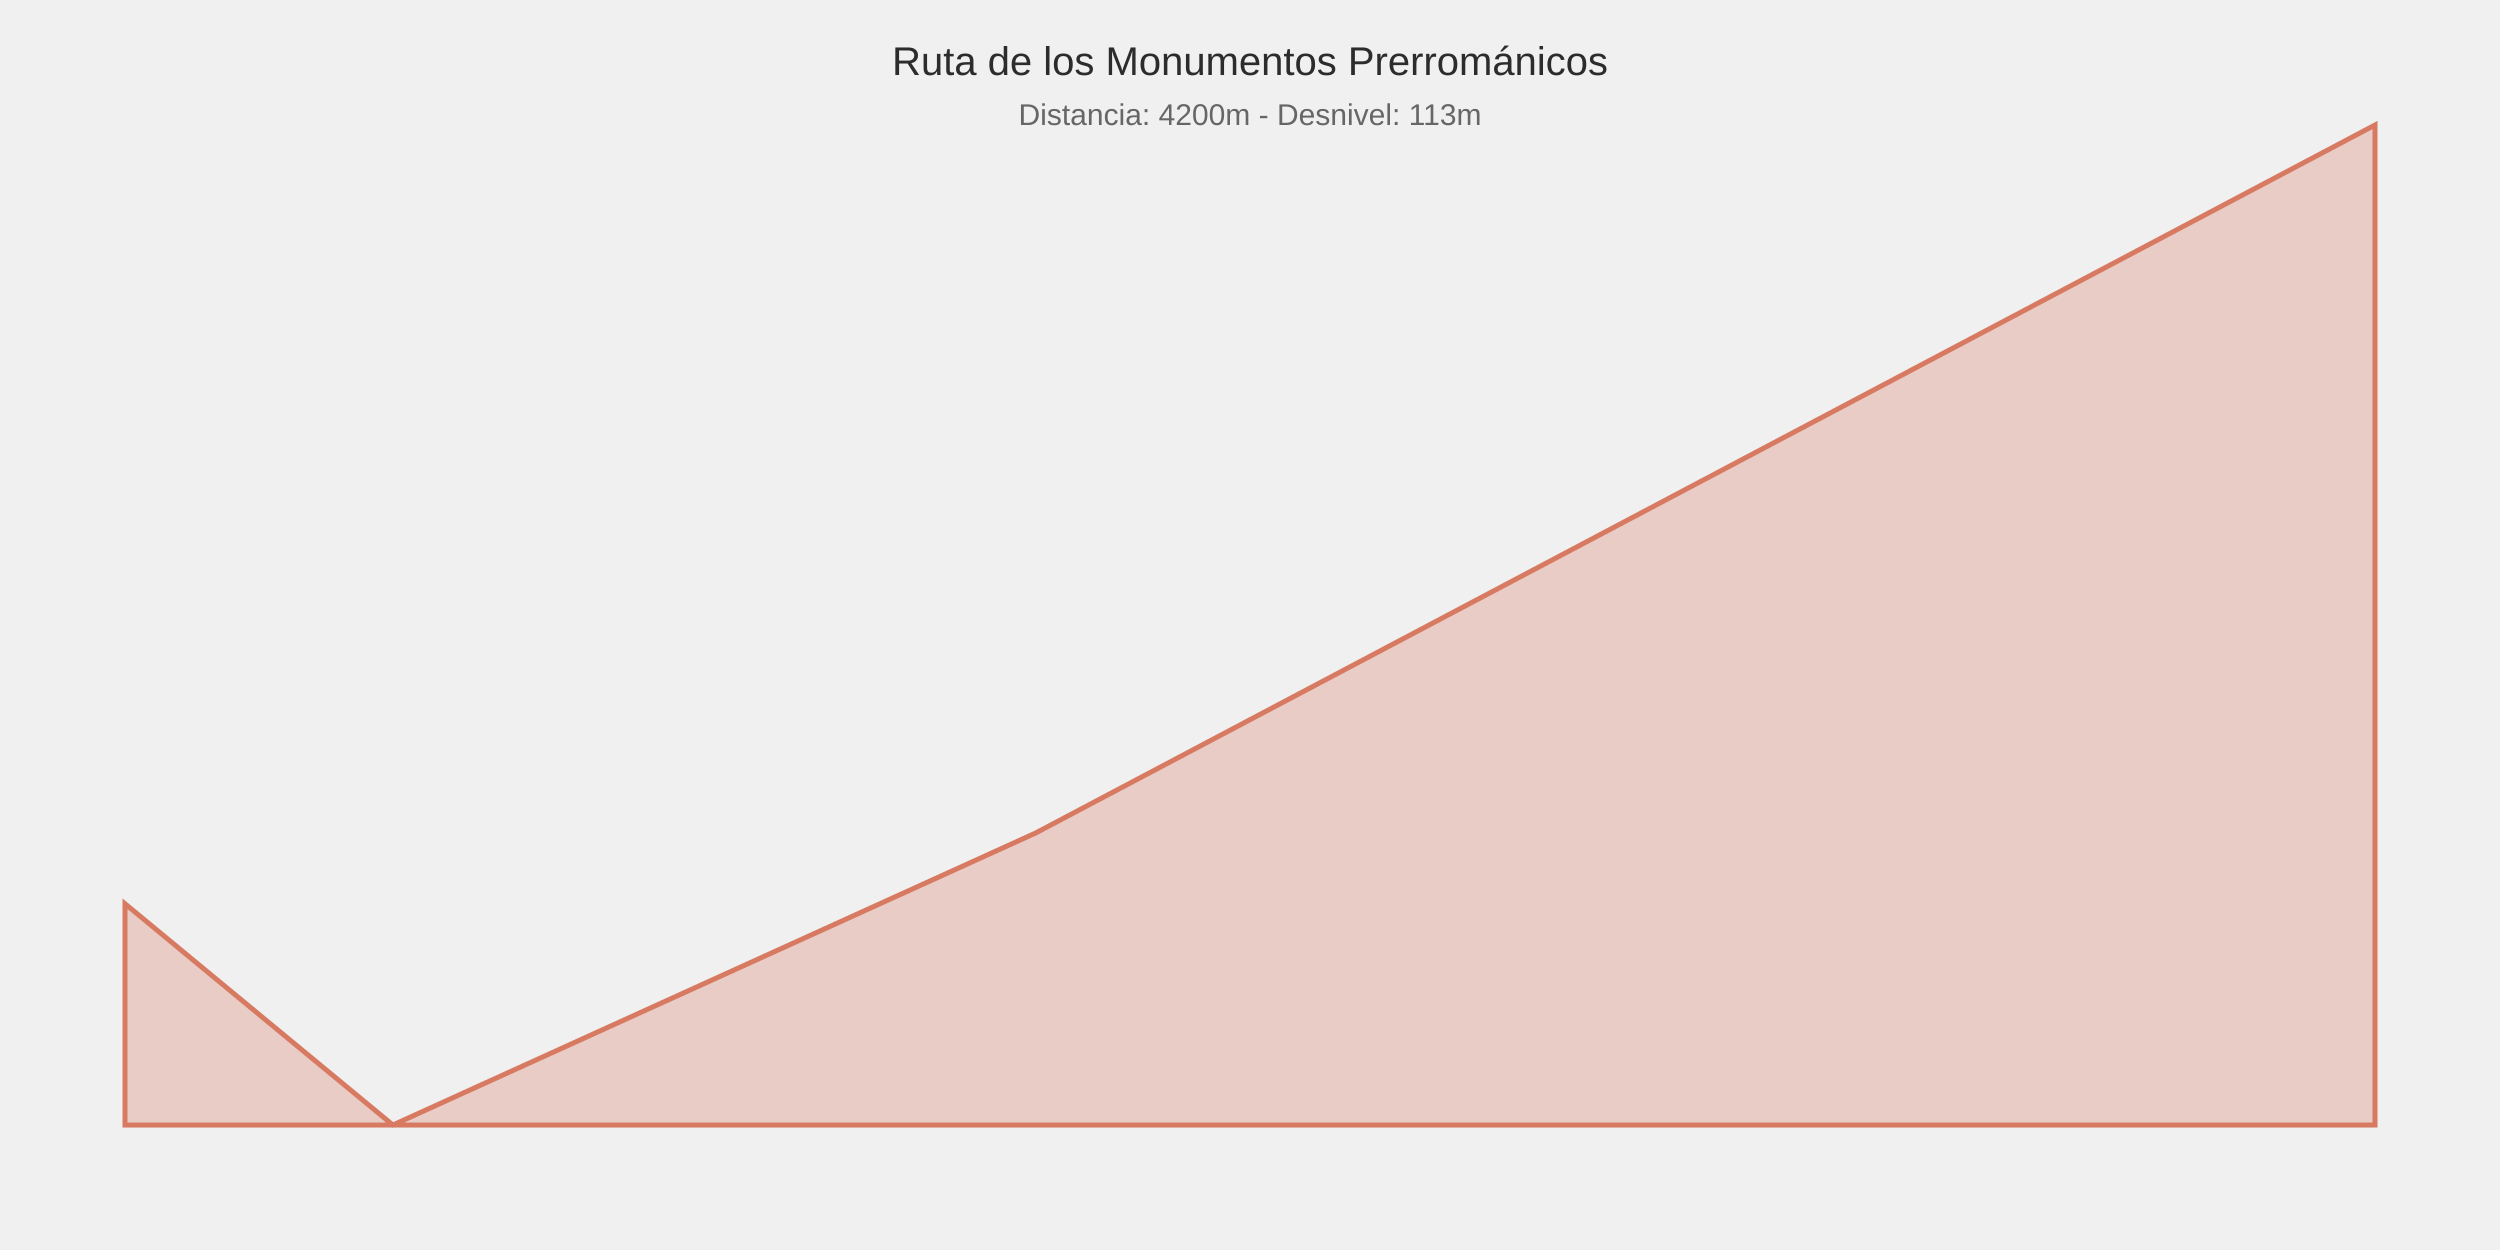
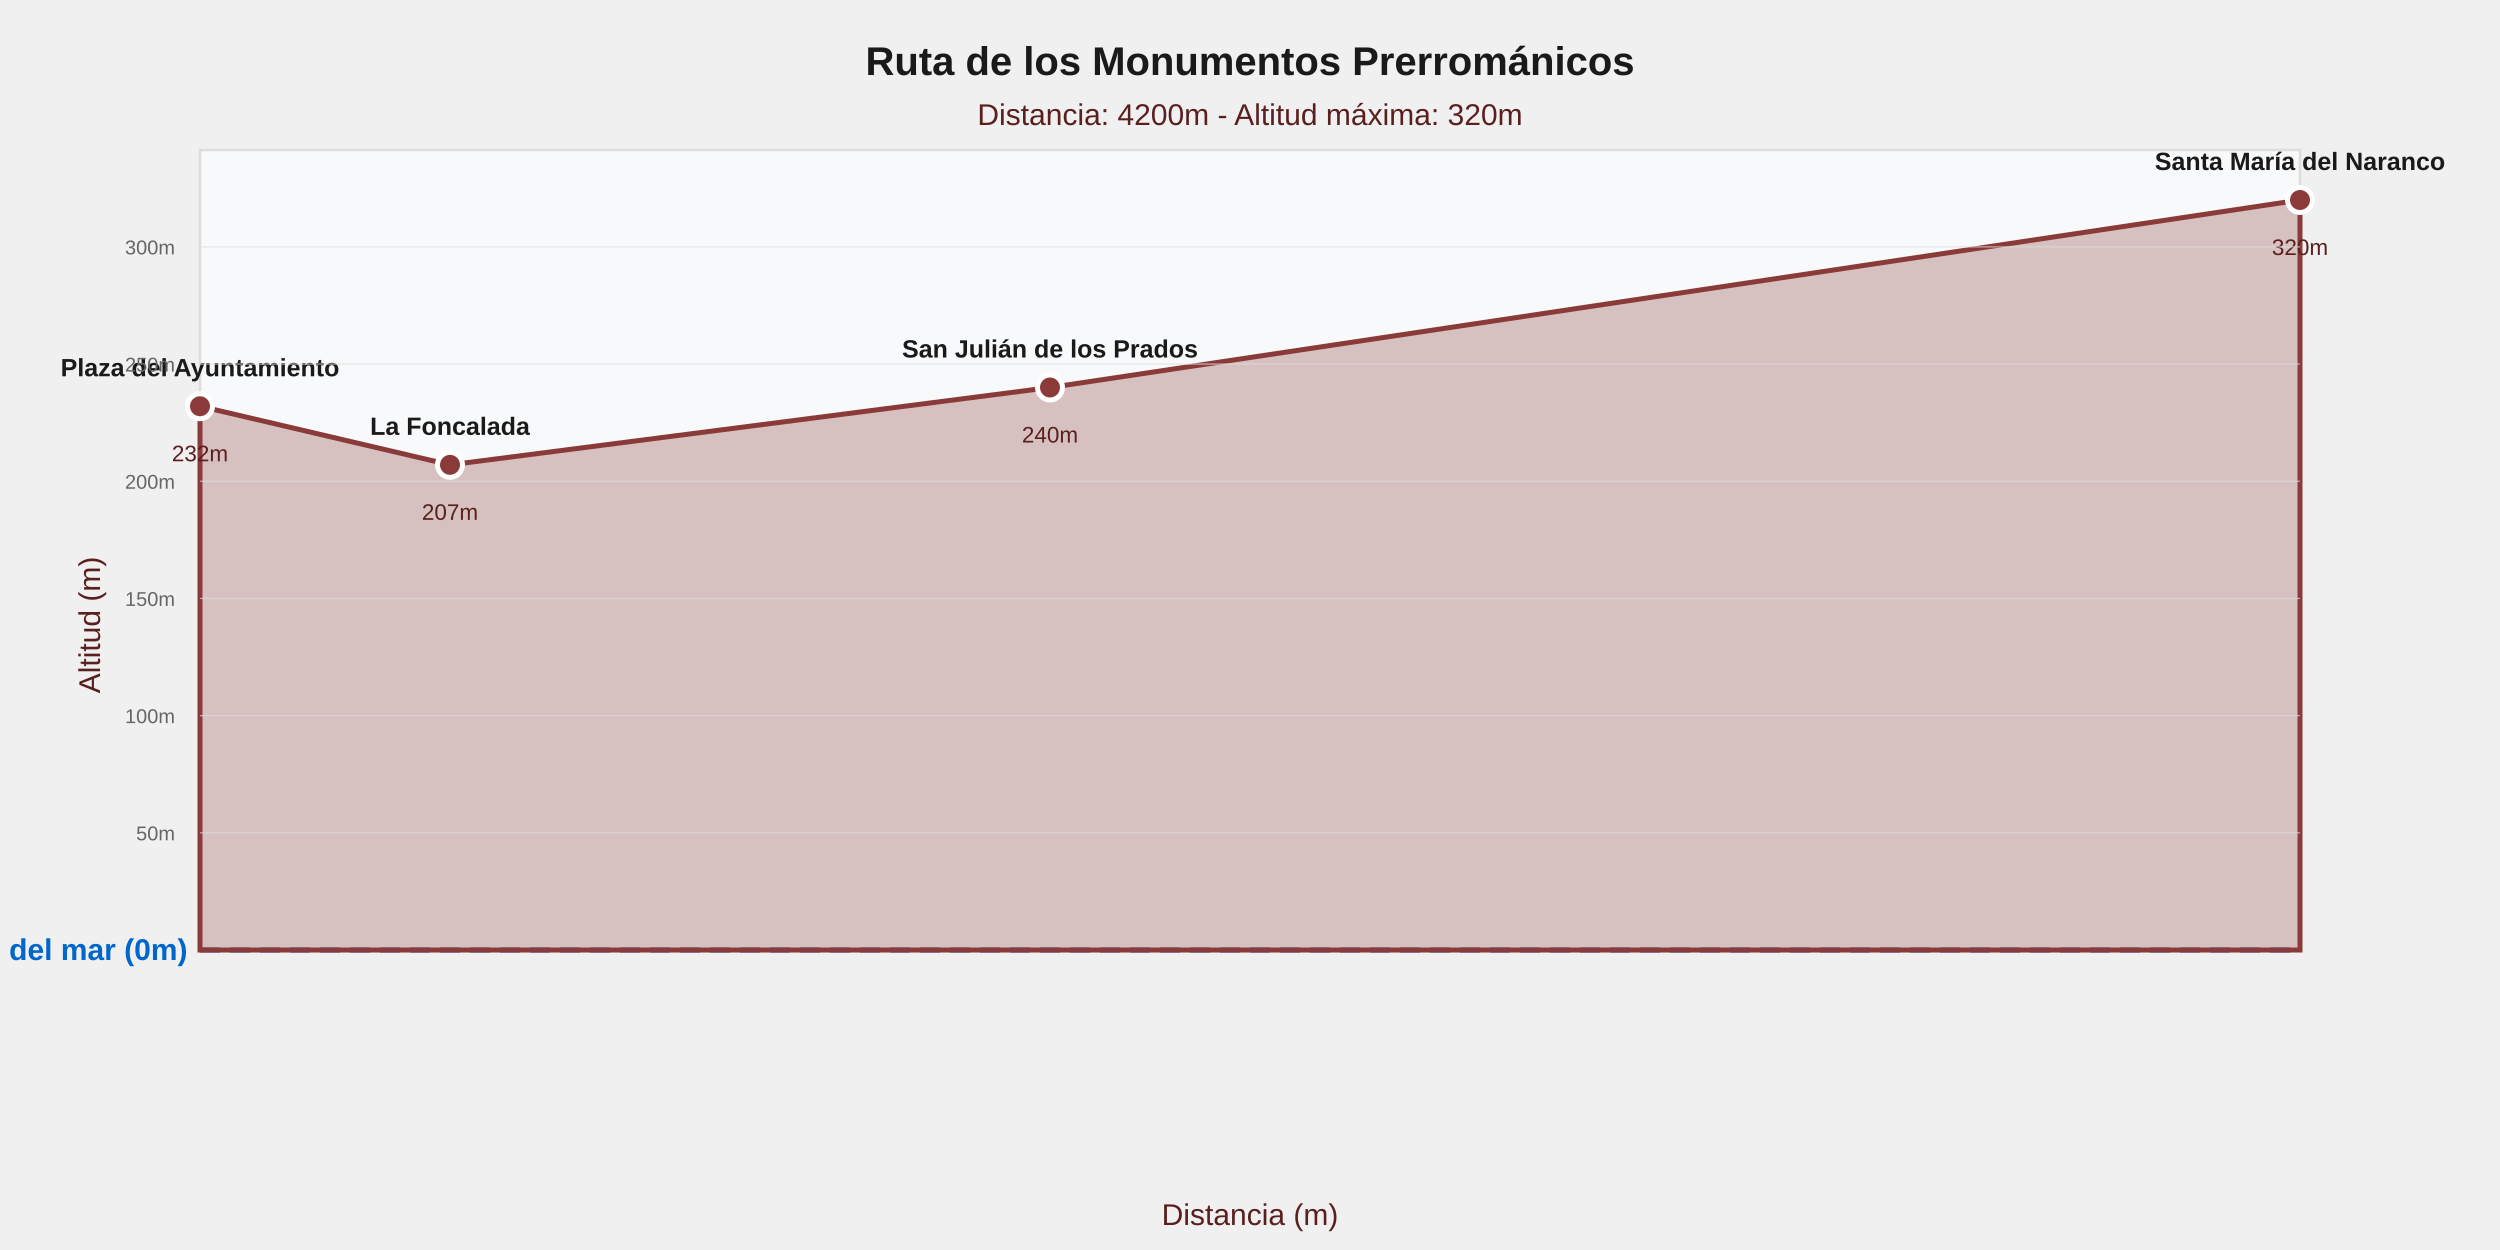
<svg xmlns="http://www.w3.org/2000/svg" width="1000" height="500" viewBox="0 0 1000 500">
-   <polygon points="50.0,361.504 157.143,450.0 414.286,333.186 950.0,50.0 950.0,450 50.0,450" fill="rgba(215, 122, 97, 0.3)" stroke="#d77a61" stroke-width="2" />
-   <text x="500.0" y="30" text-anchor="middle" font-family="Arial" font-size="16" fill="#2c2c2c">Ruta de los Monumentos Prerrománicos</text>
-   <text x="500.0" y="50" text-anchor="middle" font-family="Arial" font-size="12" fill="#666">Distancia: 4200m - Desnivel: 113m</text>
+   <rect x="80" y="60" width="840" height="320" fill="#f8f9fa" stroke="#ddd" stroke-width="1" />
+   <line x1="80" y1="380" x2="920" y2="380" stroke="#0066cc" stroke-width="2" stroke-dasharray="8,4" />
+   <text x="75" y="384" text-anchor="end" font-family="Arial" font-size="12" fill="#0066cc" font-weight="bold">Nivel del mar (0m)</text>
+   <polygon points="80.0,162.5 180.0,185.938 420.0,155.0 920.0,80.0 920.0,380 80.0,380" fill="rgba(139, 58, 58, 0.3)" stroke="#8b3a3a" stroke-width="2" />
+   <circle cx="80.0" cy="162.5" r="5" fill="#8b3a3a" stroke="#fff" stroke-width="2" />
+   <text x="80.0" y="150.5" text-anchor="middle" font-family="Arial" font-size="10" fill="#1a1a1a" font-weight="bold">Plaza del Ayuntamiento</text>
+   <text x="80.0" y="184.5" text-anchor="middle" font-family="Arial" font-size="9" fill="#5a1f1f">232m</text>
+   <circle cx="180.0" cy="185.938" r="5" fill="#8b3a3a" stroke="#fff" stroke-width="2" />
+   <text x="180.0" y="173.938" text-anchor="middle" font-family="Arial" font-size="10" fill="#1a1a1a" font-weight="bold">La Foncalada</text>
+   <text x="180.0" y="207.938" text-anchor="middle" font-family="Arial" font-size="9" fill="#5a1f1f">207m</text>
+   <circle cx="420.0" cy="155.0" r="5" fill="#8b3a3a" stroke="#fff" stroke-width="2" />
+   <text x="420.0" y="143.0" text-anchor="middle" font-family="Arial" font-size="10" fill="#1a1a1a" font-weight="bold">San Julián de los Prados</text>
+   <text x="420.0" y="177.0" text-anchor="middle" font-family="Arial" font-size="9" fill="#5a1f1f">240m</text>
+   <circle cx="920.0" cy="80.0" r="5" fill="#8b3a3a" stroke="#fff" stroke-width="2" />
+   <text x="920.0" y="68.0" text-anchor="middle" font-family="Arial" font-size="10" fill="#1a1a1a" font-weight="bold">Santa María del Naranco</text>
+   <text x="920.0" y="102.0" text-anchor="middle" font-family="Arial" font-size="9" fill="#5a1f1f">320m</text>
+   <line x1="80" y1="333.125" x2="920" y2="333.125" stroke="#ddd" stroke-width="0.5" opacity="0.7" />
+   <text x="70" y="336.125" text-anchor="end" font-family="Arial" font-size="8" fill="#666">50m</text>
+   <line x1="80" y1="286.25" x2="920" y2="286.25" stroke="#ddd" stroke-width="0.5" opacity="0.7" />
+   <text x="70" y="289.25" text-anchor="end" font-family="Arial" font-size="8" fill="#666">100m</text>
+   <line x1="80" y1="239.375" x2="920" y2="239.375" stroke="#ddd" stroke-width="0.5" opacity="0.7" />
+   <text x="70" y="242.375" text-anchor="end" font-family="Arial" font-size="8" fill="#666">150m</text>
+   <line x1="80" y1="192.5" x2="920" y2="192.5" stroke="#ddd" stroke-width="0.5" opacity="0.7" />
+   <text x="70" y="195.5" text-anchor="end" font-family="Arial" font-size="8" fill="#666">200m</text>
+   <line x1="80" y1="145.625" x2="920" y2="145.625" stroke="#ddd" stroke-width="0.5" opacity="0.7" />
+   <text x="70" y="148.625" text-anchor="end" font-family="Arial" font-size="8" fill="#666">250m</text>
+   <line x1="80" y1="98.75" x2="920" y2="98.75" stroke="#ddd" stroke-width="0.5" opacity="0.7" />
+   <text x="70" y="101.75" text-anchor="end" font-family="Arial" font-size="8" fill="#666">300m</text>
+   <text x="500.0" y="30" text-anchor="middle" font-family="Arial" font-size="16" fill="#1a1a1a" font-weight="bold">Ruta de los Monumentos Prerrománicos</text>
+   <text x="500.0" y="50" text-anchor="middle" font-family="Arial" font-size="12" fill="#5a1f1f">Distancia: 4200m - Altitud máxima: 320m</text>
+   <text x="40.0" y="250.0" text-anchor="middle" font-family="Arial" font-size="12" fill="#5a1f1f" transform="rotate(-90 40.0 250.0)">Altitud (m)</text>
+   <text x="500.0" y="490" text-anchor="middle" font-family="Arial" font-size="12" fill="#5a1f1f">Distancia (m)</text>
</svg>
